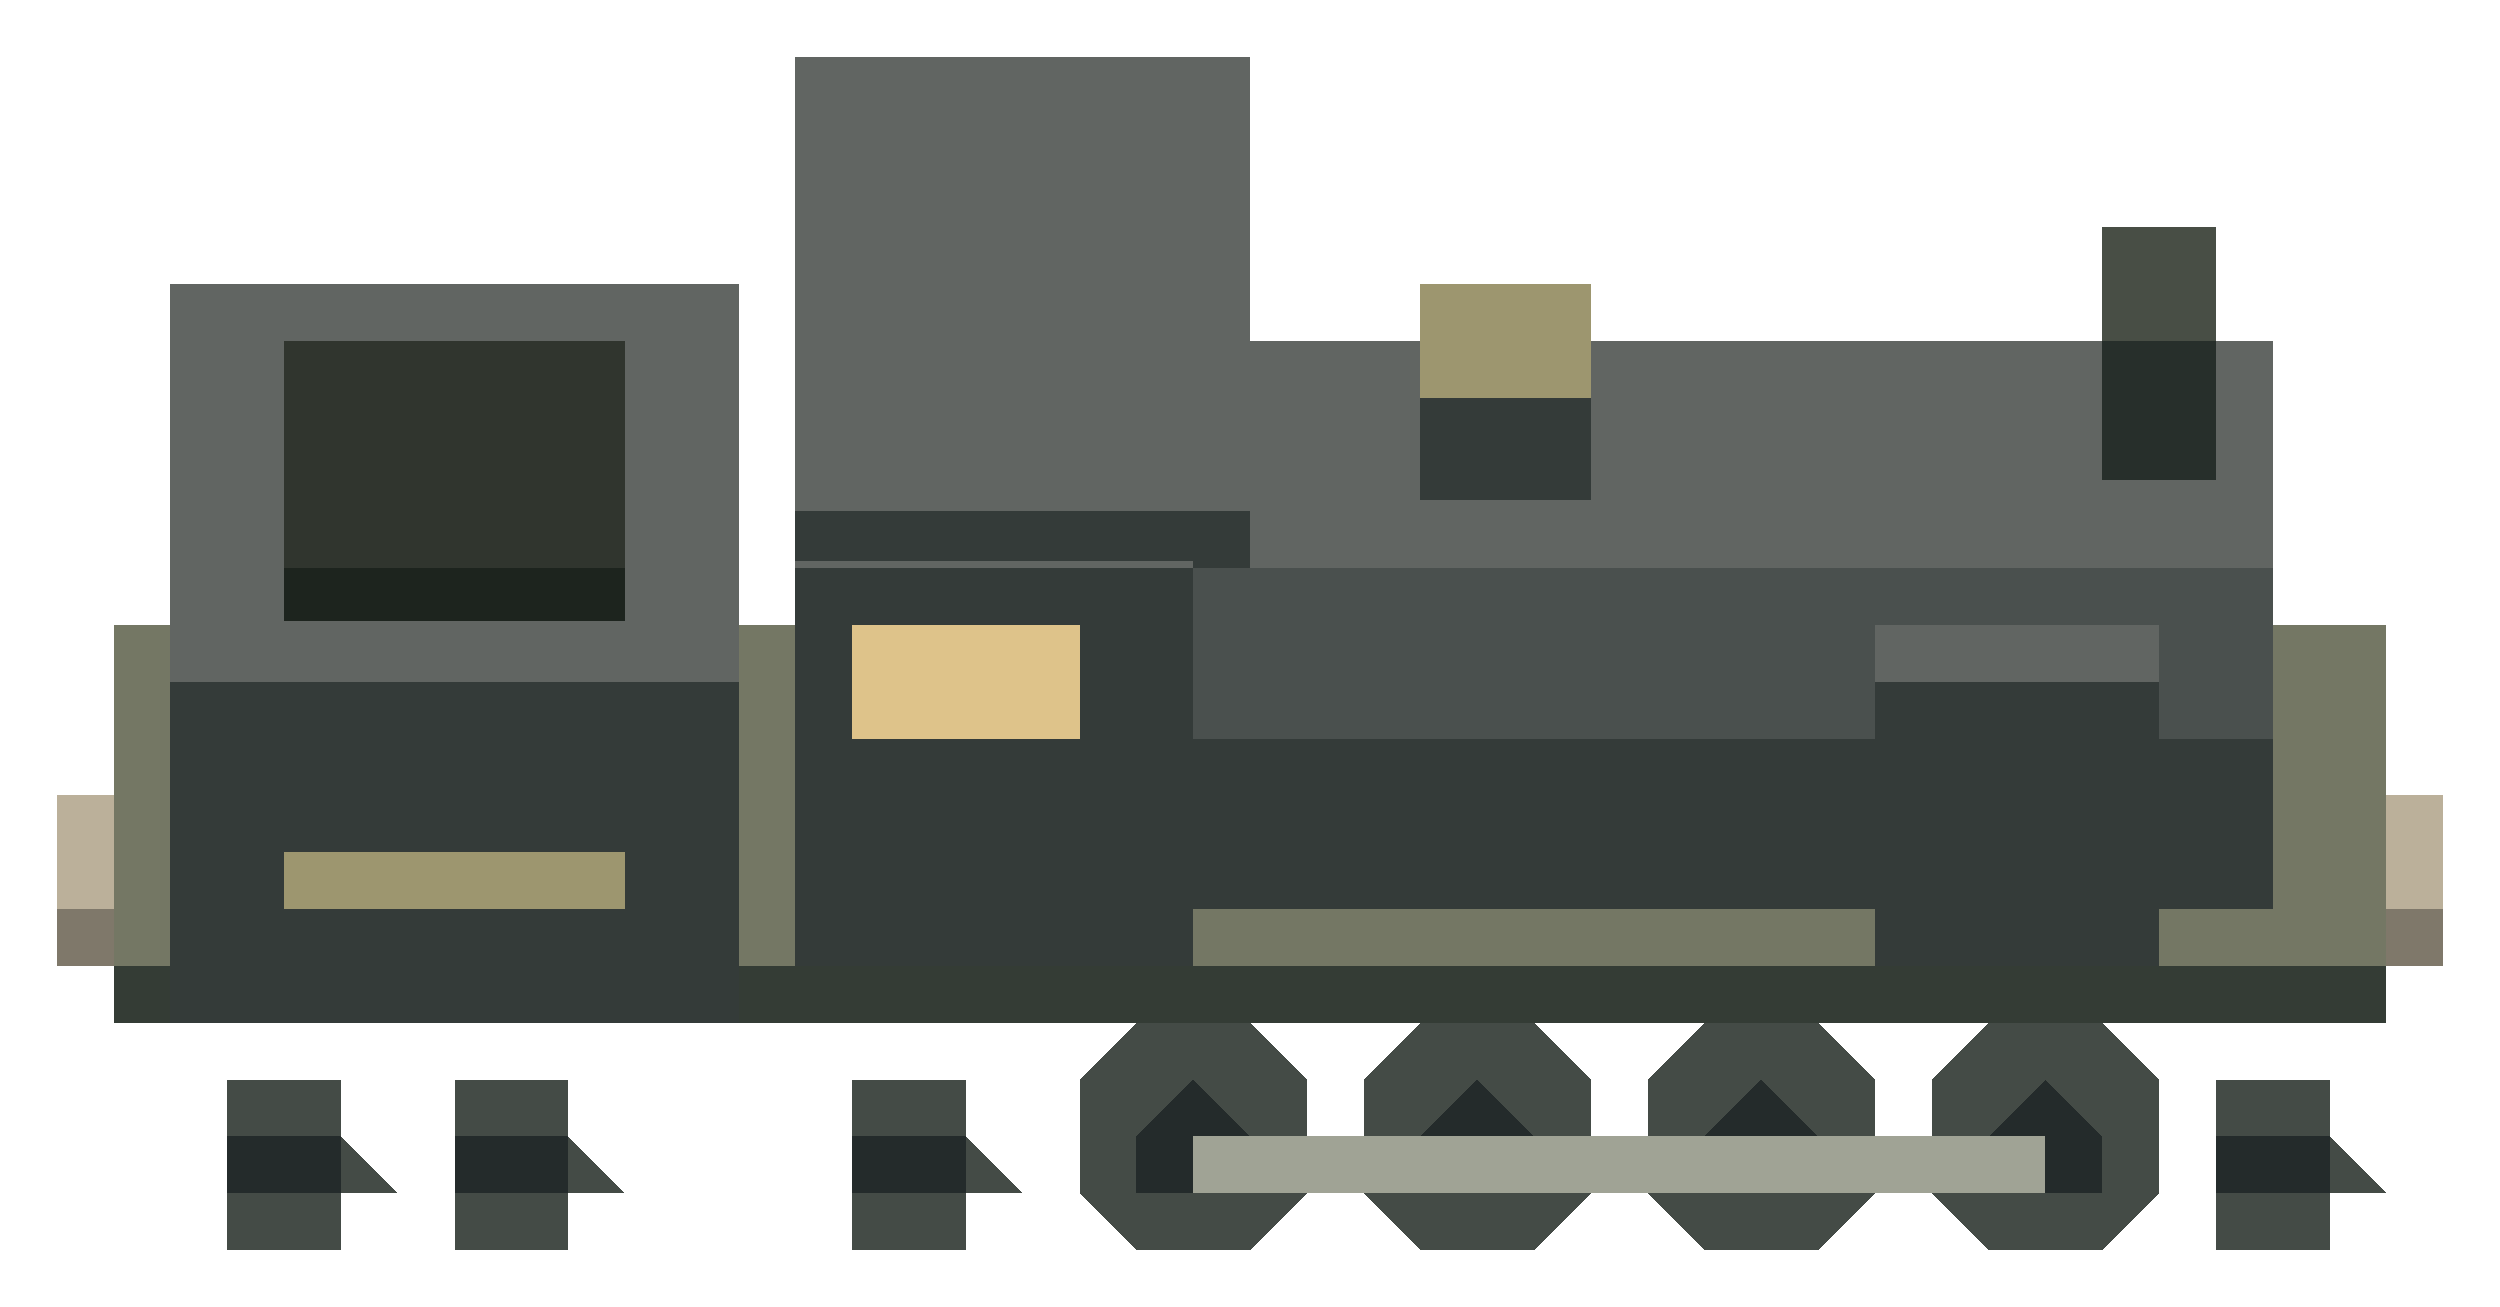
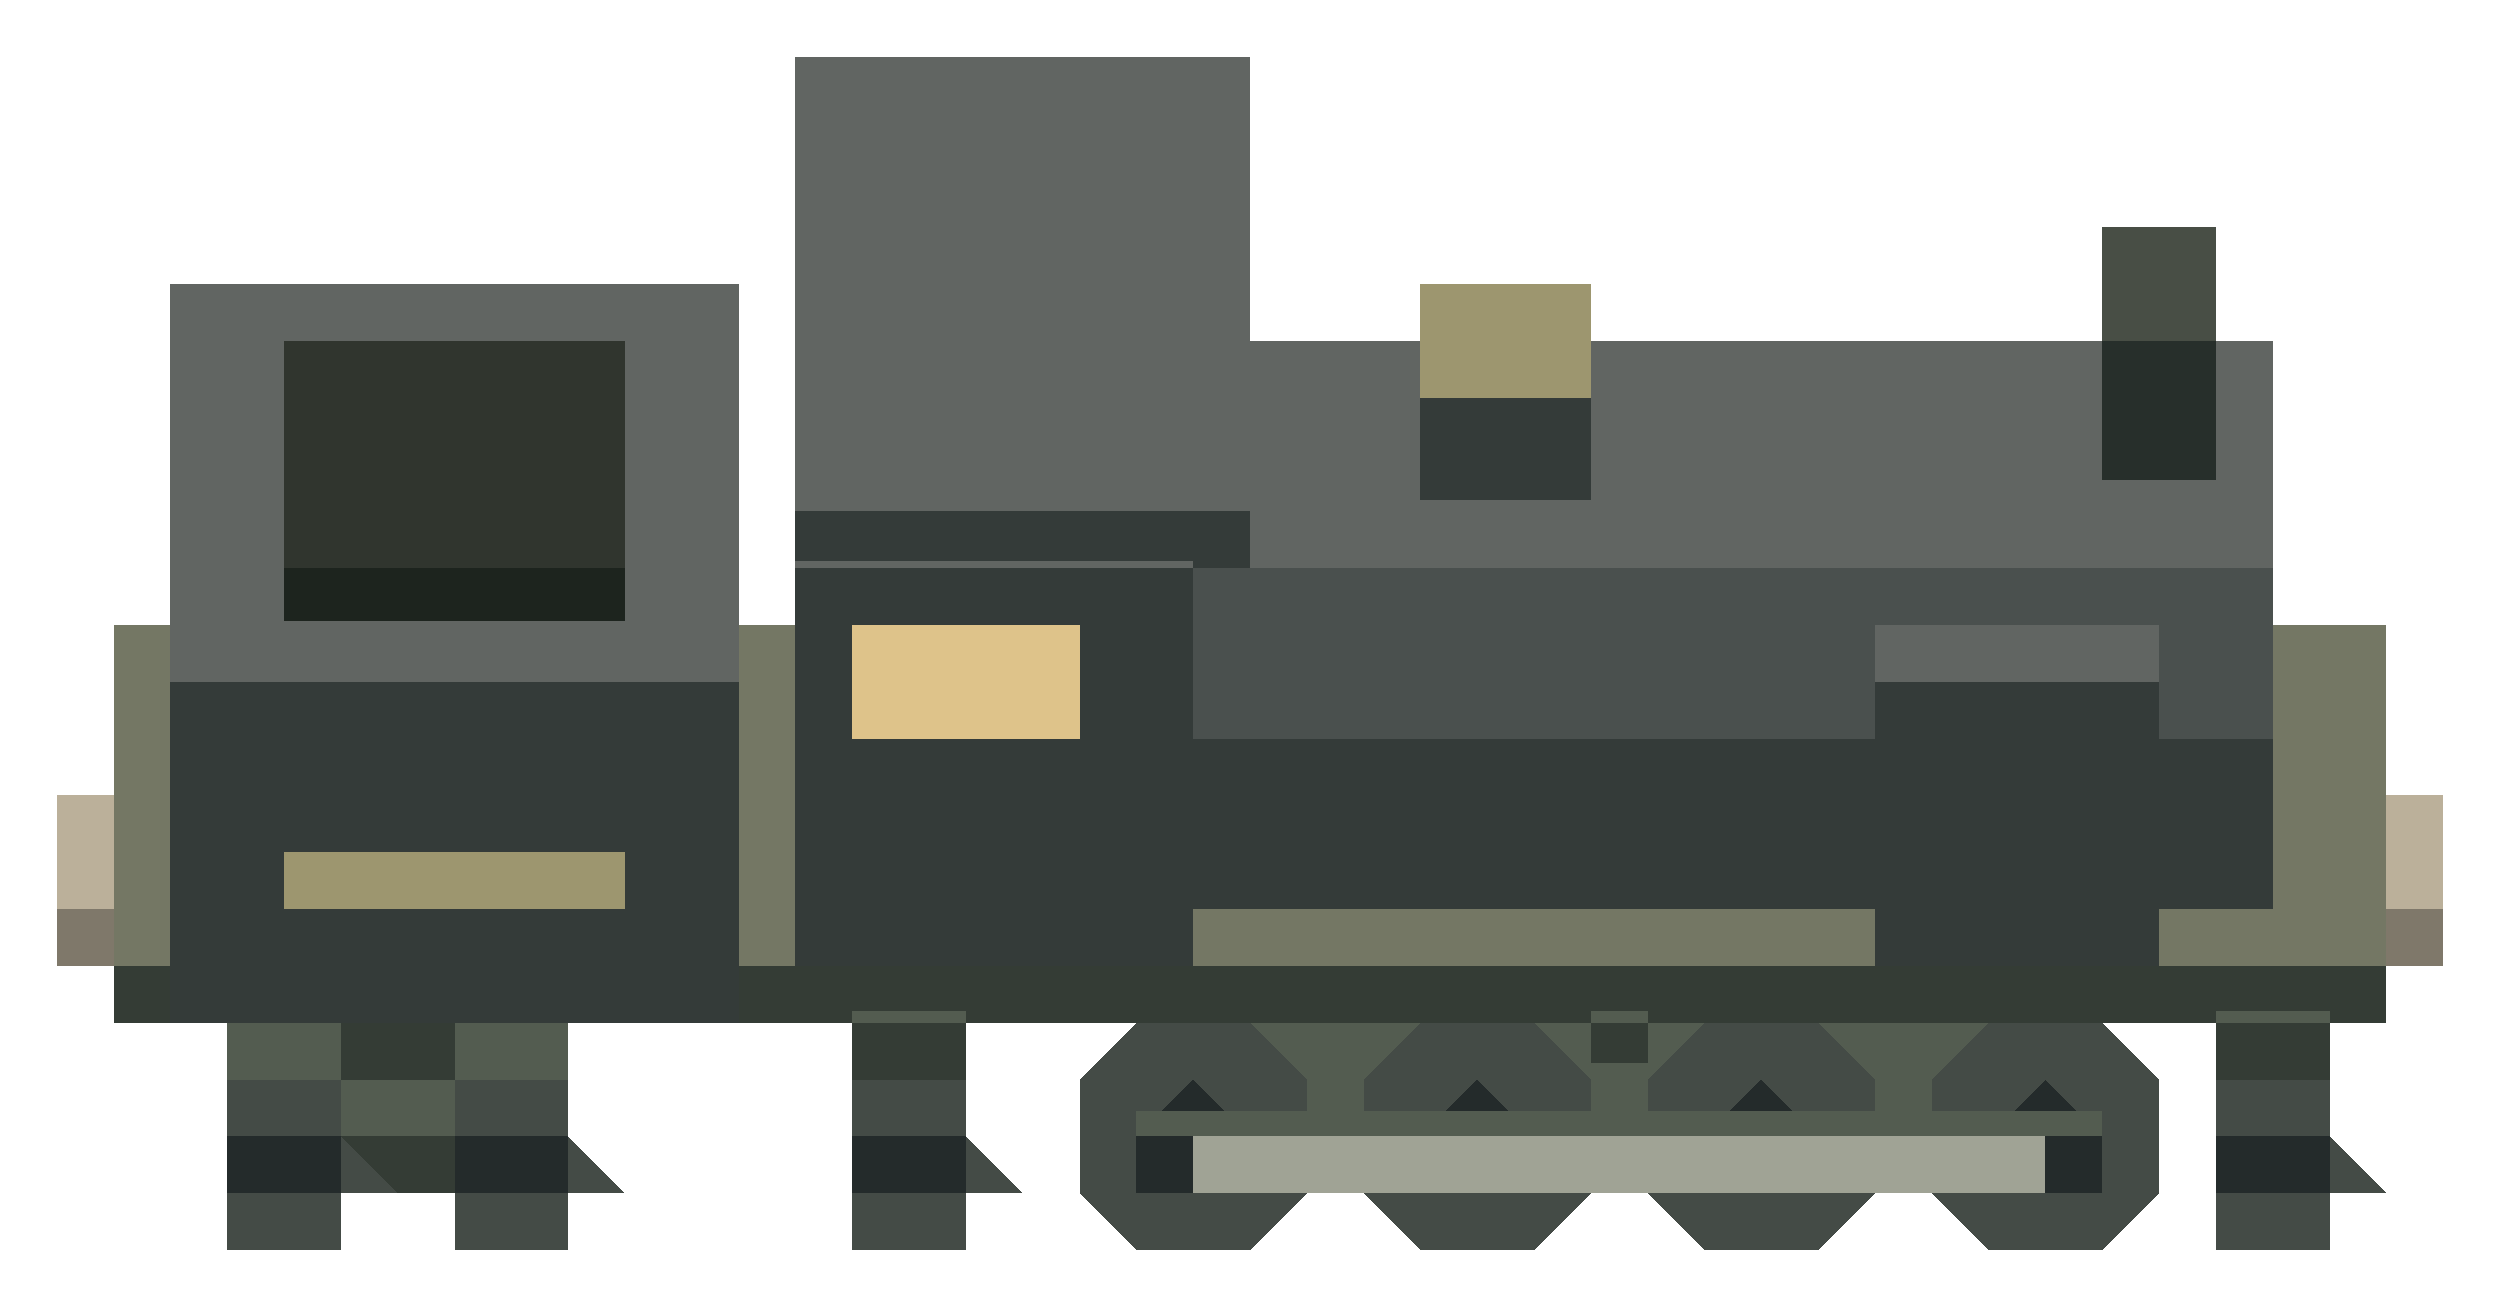
<svg xmlns="http://www.w3.org/2000/svg" width="44" height="23" viewBox="0 0 44 23" shape-rendering="crispEdges" data-template="driving-loco-steam-mikado-right" data-anchor-x="2" data-anchor-y="18" data-length-m="20">
  <g id="silhouette-underlays">
</g>
  <g id="coupler">
    <path d="M1,16 2,16 2,17 1,17Z" fill="#7f786a" />
    <path d="M1,14 2,14 2,16 1,16Z" fill="#bbb09a" />
  </g>
+   <g id="wheel-carriers">
+     <path d="M6,20 8,20 8,20 8,20 8,21 7,21ZM6,18 8,18 8,19 6,19ZM15,18 17,18 17,19 15,19ZM28,18.707 28,18 29,18 29,18.707ZM39,18 41,18 41,19 39,19Z" fill="#343c35" />
+     <path d="M8,19 8,18 10,18 10,19ZM6,19 6,19 8,19 8,20 6,20ZM6,19 4,19 4,18 6,18ZM15,17.788 17,17.788 17,18 15,18ZM22,18 24,18 24,20 24,20ZM24,19 24,18 25,18ZM27,18 28,18 28,19ZM24,19.556 28,19.556 28,20 24,20ZM23,19 24,20 23,20ZM20,19.556 23,19.556 23,20 20,20ZM29,19 29,18 30,18ZM32,18 34,18 34,20 34,20ZM34,19 34,18 35,18ZM34,20 34,19.556 37,19.556 37,20 34,20ZM33,19 34,20 33,20ZM29,19.556 33,19.556 33,20 29,20ZM28,18.707 29,18.707 29,20 28,20ZM28,17.788 29,17.788 29,18 28,18ZM39,17.788 41,17.788 41,18 39,18Z" fill="#535c50" />
+   </g>
  <g id="running-gear">
-     <path d="M6,21 6,22 5,22ZM6,21 5,22 4,22ZM4,20 4,19 5,19ZM4,20 5,19 6,19ZM4,20 6,19 6,20ZM4,20 6,20 7,21ZM4,20 6,20 7,21ZM4,20 6,20 7,21ZM4,20 6,20 7,21ZM4,20 6,20 7,21ZM6,20.667 6,20 6,20 7,21ZM6,20.667 4,20 6,20 6,20ZM4,20 7,21 6,21ZM4,20 7,21 6,21ZM4,20 7,21 6,21ZM4,20 7,21 6,21ZM4,20 7,21 6,21ZM6,21 6,20.667 7,21 6,21ZM4,20 6,20.667 6,21 6,21ZM6,21 4,22 4,21ZM6,21 4,21 4,20ZM6,21 4,21 4,20ZM6,21 4,21 4,20ZM6,21 4,21 4,20ZM6,21 4,21 4,20ZM6,21 4,21 4,20ZM10,21 10,22 9,22ZM10,21 9,22 8,22ZM8,20 8,19 9,19ZM8,20 9,19 10,19ZM8,20 10,19 10,20ZM8,20 10,20 11,21ZM8,20 10,20 11,21ZM8,20 10,20 11,21ZM8,20 10,20 11,21ZM8,20 10,20 11,21ZM10,20.667 10,20 10,20 11,21ZM10,20.667 8,20 10,20 10,20ZM8,20 11,21 10,21ZM8,20 11,21 10,21ZM8,20 11,21 10,21ZM8,20 11,21 10,21ZM8,20 11,21 10,21ZM10,21 10,20.667 11,21 10,21ZM8,20 10,20.667 10,21 10,21ZM10,21 8,22 8,21ZM10,21 8,21 8,20ZM10,21 8,21 8,20ZM10,21 8,21 8,20ZM10,21 8,21 8,20ZM10,21 8,21 8,20ZM10,21 8,21 8,20ZM17,21 17,22 16,22ZM17,21 16,22 15,22ZM15,20 15,19 16,19ZM15,20 16,19 17,19ZM15,20 17,19 17,20ZM15,20 17,20 18,21ZM15,20 17,20 18,21ZM15,20 17,20 18,21ZM15,20 17,20 18,21ZM15,20 17,20 18,21ZM17,20.667 17,20 17,20 18,21ZM17,20.667 15,20 17,20 17,20ZM15,20 18,21 17,21ZM15,20 18,21 17,21ZM15,20 18,21 17,21ZM15,20 18,21 17,21ZM15,20 18,21 17,21ZM17,21 17,20.667 18,21 17,21ZM15,20 17,20.667 17,21 17,21ZM17,21 15,22 15,21ZM17,21 15,21 15,20ZM17,21 15,21 15,20ZM17,21 15,21 15,20ZM17,21 15,21 15,20ZM17,21 15,21 15,20ZM17,21 15,21 15,20ZM23,21 23,21 22,22 21,22 20,22 19,21 19,21ZM23,20 19,20 19,20 19,19 20,18 21,18 22,18 23,19 23,20ZM21,21 19,21 19,21 19,20 19,20 21,20ZM23,20 19,20 19,20 19,19 20,18 21,18 22,18 23,19 23,20ZM21,21 19,21 19,21 19,20 19,20 21,20ZM20,21 19,21 19,21 19,20 19,19 20,18 20,18ZM23,20 20,20 20,18 20,18 21,18 22,18 23,19 23,20ZM21,21 20,21 20,20 21,20ZM20,20 20,18 20,18 21,18 22,18 22,18ZM23,20 20,20 20,20 22,18 22,18 23,19 23,20ZM21,21 20,21 20,20 20,20 21,20ZM23,20 20,20 20,20 22,18 22,18 23,19 23,20ZM21,21 20,21 20,20 20,20 21,20ZM23,20 22,20 21,19 22,18 22,18 23,19 23,20ZM22,20 20,20 20,20 21,19ZM21,20 21,21 20,21 20,20 20,20ZM28,21 28,21 27,22 26,22 25,22 24,21 24,21ZM28,20 24,20 24,20 24,19 25,18 26,18 27,18 28,19 28,20ZM28,20 24,20 24,20 24,19 25,18 26,18 27,18 28,19 28,20ZM25,20 24,20 24,20 24,19 25,18 25,18ZM28,20 25,20 25,18 25,18 26,18 27,18 28,19 28,20ZM25,20 25,18 25,18 26,18 27,18 27,18ZM28,20 25,20 25,20 27,18 27,18 28,19 28,20ZM28,20 25,20 25,20 27,18 27,18 28,19 28,20ZM28,20 27,20 26,19 27,18 27,18 28,19 28,20ZM27,20 25,20 25,20 26,19ZM33,21 33,21 32,22 31,22 30,22 29,21 29,21ZM33,20 29,20 29,20 29,19 30,18 31,18 32,18 33,19 33,20ZM33,20 29,20 29,20 29,19 30,18 31,18 32,18 33,19 33,20ZM30,20 29,20 29,20 29,19 30,18 30,18ZM33,20 30,20 30,18 30,18 31,18 32,18 33,19 33,20ZM30,20 30,18 30,18 31,18 32,18 32,18ZM33,20 30,20 30,20 32,18 32,18 33,19 33,20ZM33,20 30,20 30,20 32,18 32,18 33,19 33,20ZM33,20 32,20 31,19 32,18 32,18 33,19 33,20ZM32,20 30,20 30,20 31,19ZM38,21 38,21 37,22 36,22 35,22 34,21 34,21ZM38,20 34,20 34,20 34,19 35,18 36,18 37,18 38,19 38,20ZM38,21 38,21 36,21 36,20 38,20 38,20ZM38,20 34,20 34,20 34,19 35,18 36,18 37,18 38,19 38,20ZM38,21 38,21 36,21 36,20 38,20 38,20ZM35,20 34,20 34,20 34,19 35,18 35,18ZM38,20 35,20 35,18 35,18 36,18 37,18 38,19 38,20ZM38,21 38,21 36,21 36,20 38,20 38,20ZM35,20 35,18 35,18 36,18 37,18 37,18ZM38,20 35,20 35,20 37,18 37,18 38,19 38,20ZM38,21 38,21 36,21 36,20 38,20 38,20ZM38,20 35,20 35,20 37,18 37,18 38,19 38,20ZM38,21 38,21 36,21 36,20 38,20 38,20ZM38,21 38,21 38,21 36,19 37,18 37,18 38,19 38,20ZM37,20 35,20 35,20 36,19ZM36,20 37,20 38,21 38,21 38,21 36,21ZM37,20 38,21 38,21 38,21 37,21ZM41,21 41,22 40,22ZM41,21 40,22 39,22ZM39,20 39,19 40,19ZM39,20 40,19 41,19ZM39,20 41,19 41,20ZM39,20 41,20 42,21ZM39,20 41,20 42,21ZM39,20 41,20 42,21ZM39,20 41,20 42,21ZM39,20 41,20 42,21ZM41,20.667 41,20 41,20 42,21ZM41,20.667 39,20 41,20 41,20ZM39,20 42,21 41,21ZM39,20 42,21 41,21ZM39,20 42,21 41,21ZM39,20 42,21 41,21ZM39,20 42,21 41,21ZM41,21 41,20.667 42,21 41,21ZM39,20 41,20.667 41,21 41,21ZM41,21 39,22 39,21ZM41,21 39,21 39,20ZM41,21 39,21 39,20ZM41,21 39,21 39,20ZM41,21 39,21 39,20ZM41,21 39,21 39,20ZM41,21 39,21 39,20Z" fill="#444b46" />
-     <path d="M6,21 5,21 5,21 5,21 4,21 4,21 4,20 5,20 5,20 5,20 6,20 6,21ZM10,21 9,21 9,21 9,21 8,21 8,21 8,20 9,20 9,20 9,20 10,20 10,21ZM17,21 16,21 16,21 16,21 15,21 15,21 15,20 16,20 16,20 16,20 17,20 17,21ZM22,20 20,20 20,20 20,20 21,19 21,19 21,19 22,20 22,20ZM21,21 21,21 21,21 21,21 20,21 20,20 20,20 20,20 21,20ZM27,20 25,20 25,20 25,20 26,19 26,19 26,19 27,20 27,20ZM32,20 30,20 30,20 30,20 31,19 31,19 31,19 32,20 32,20ZM37,20 35,20 35,20 35,20 36,19 36,19 36,19 37,20 37,20ZM37,21 36,21 36,21 36,21 36,21 36,20 37,20 37,20 37,20ZM41,21 40,21 40,21 40,21 39,21 39,21 39,20 40,20 40,20 40,20 41,20 41,21Z" fill="#242b2b" />
+     <path d="M6,21 6,22 5,22ZM6,21 5,22 4,22ZM4,20 4,19 5,19ZM4,20 5,19 6,19ZM4,20 6,19 6,20ZM4,20 6,20 7,21ZM4,20 6,20 7,21ZM4,20 6,20 7,21ZM4,20 6,20 7,21ZM4,20 6,20 7,21ZM6,20.667 6,20 6,20 7,21ZM6,20.667 4,20 6,20 6,20ZM4,20 7,21 6,21ZM4,20 7,21 6,21ZM4,20 7,21 6,21ZM4,20 7,21 6,21ZM4,20 7,21 6,21ZM6,21 6,20.667 7,21 6,21ZM4,20 6,20.667 6,21 6,21ZM6,21 4,22 4,21ZM6,21 4,21 4,20ZM6,21 4,21 4,20ZM6,21 4,21 4,20ZM6,21 4,21 4,20ZM6,21 4,21 4,20ZM6,21 4,21 4,20ZM10,21 10,22 9,22ZM10,21 9,22 8,22ZM8,20 8,19 9,19ZM8,20 9,19 10,19ZM8,20 10,19 10,20ZM8,20 10,20 11,21ZM8,20 10,20 11,21ZM8,20 10,20 11,21ZM8,20 10,20 11,21ZM8,20 10,20 11,21ZM10,20.667 10,20 10,20 11,21ZM10,20.667 8,20 10,20 10,20ZM8,20 11,21 10,21ZM8,20 11,21 10,21ZM8,20 11,21 10,21ZM8,20 11,21 10,21ZM8,20 11,21 10,21ZM10,21 10,20.667 11,21 10,21ZM8,20 10,20.667 10,21 10,21ZM10,21 8,22 8,21ZM10,21 8,21 8,20ZM10,21 8,21 8,20ZM10,21 8,21 8,20ZM10,21 8,21 8,20ZM10,21 8,21 8,20ZM10,21 8,21 8,20ZM17,21 17,22 16,22ZM17,21 16,22 15,22ZM15,20 15,19 16,19ZM15,20 16,19 17,19ZM15,20 17,19 17,20ZM15,20 17,20 18,21ZM15,20 17,20 18,21ZM15,20 17,20 18,21ZM15,20 17,20 18,21ZM15,20 17,20 18,21ZM17,20.667 17,20 17,20 18,21ZM17,20.667 15,20 17,20 17,20ZM15,20 18,21 17,21ZM15,20 18,21 17,21ZM15,20 18,21 17,21ZM15,20 18,21 17,21ZM15,20 18,21 17,21ZM17,21 17,20.667 18,21 17,21ZM15,20 17,20.667 17,21 17,21ZM17,21 15,22 15,21ZM17,21 15,21 15,20ZM17,21 15,21 15,20ZM17,21 15,21 15,20ZM17,21 15,21 15,20ZM17,21 15,21 15,20ZM17,21 15,21 15,20ZM19,19.556 19,19 20,18 21,18 22,18 23,19 23,19.556ZM19,19.556 19,19 20,18 21,18 22,18 23,19 23,19.556ZM20,19.556 19,19.556 19,19 20,18 20,18ZM20,19.556 20,18 20,18 21,18 22,18 23,19 23,19.556ZM20.444,19.556 20,19.556 20,18 20,18 21,18 22,18 22,18ZM20.444,19.556 22,18 22,18 23,19 23,19.556ZM20.444,19.556 22,18 22,18 23,19 23,19.556ZM21.556,19.556 21,19 22,18 22,18 23,19 23,19.556ZM21.556,19.556 20.444,19.556 21,19ZM23,21 23,21 22,22 21,22 20,22 19,21 19,21ZM21,21 19,21 19,21 19,20 19,20 21,20ZM21,21 19,21 19,21 19,20 19,20 21,20ZM20,21 19,21 19,21 19,20 19,20 20,20ZM21,21 20,21 20,20 21,20ZM21,21 20,21 20,20 21,20ZM21,21 20,21 20,20 21,20ZM21,21 20,21 20,20 21,20ZM20,20 19,20 19,20 19,19.556 20,19.556ZM24,19.556 24,19 25,18 26,18 27,18 28,19 28,19.556ZM24,19.556 24,19 25,18 26,18 27,18 28,19 28,19.556ZM25,19.556 24,19.556 24,19 25,18 25,18ZM25,19.556 25,18 25,18 26,18 27,18 28,19 28,19.556ZM25.444,19.556 25,19.556 25,18 25,18 26,18 27,18 27,18ZM25.444,19.556 27,18 27,18 28,19 28,19.556ZM25.444,19.556 27,18 27,18 28,19 28,19.556ZM26.556,19.556 26,19 27,18 27,18 28,19 28,19.556ZM26.556,19.556 25.444,19.556 26,19ZM28,21 28,21 27,22 26,22 25,22 24,21 24,21ZM29,19.556 29,19 30,18 31,18 32,18 33,19 33,19.556ZM29,19.556 29,19 30,18 31,18 32,18 33,19 33,19.556ZM30,19.556 29,19.556 29,19 30,18 30,18ZM30,19.556 30,18 30,18 31,18 32,18 33,19 33,19.556ZM30.444,19.556 30,19.556 30,18 30,18 31,18 32,18 32,18ZM30.444,19.556 32,18 32,18 33,19 33,19.556ZM30.444,19.556 32,18 32,18 33,19 33,19.556ZM31.556,19.556 31,19 32,18 32,18 33,19 33,19.556ZM31.556,19.556 30.444,19.556 31,19ZM33,21 33,21 32,22 31,22 30,22 29,21 29,21ZM34,19.556 34,19 35,18 36,18 37,18 38,19 38,19.556ZM34,19.556 34,19 35,18 36,18 37,18 38,19 38,19.556ZM35,19.556 34,19.556 34,19 35,18 35,18ZM35,19.556 35,18 35,18 36,18 37,18 38,19 38,19.556ZM35.444,19.556 35,19.556 35,18 35,18 36,18 37,18 37,18ZM35.444,19.556 37,18 37,18 38,19 38,19.556ZM35.444,19.556 37,18 37,18 38,19 38,19.556ZM36.556,19.556 36,19 37,18 37,18 38,19 38,19.556ZM36.556,19.556 35.444,19.556 36,19ZM38,21 37,22 37,22 37,19.556 38,19.556 38,20ZM37,21 37,22 37,22 36,22 35,22 34,21 34,21ZM36,20 37,20 37,21 36,21ZM36,20 37,20 37,21 36,21ZM36,20 37,20 37,21 36,21ZM36,20 37,20 37,21 36,21ZM36,20 37,20 37,21 36,21ZM36,20 37,20 37,21 36,21ZM41,21 41,22 40,22ZM41,21 40,22 39,22ZM39,20 39,19 40,19ZM39,20 40,19 41,19ZM39,20 41,19 41,20ZM39,20 41,20 42,21ZM39,20 41,20 42,21ZM39,20 41,20 42,21ZM39,20 41,20 42,21ZM39,20 41,20 42,21ZM41,20.667 41,20 41,20 42,21ZM41,20.667 39,20 41,20 41,20ZM39,20 42,21 41,21ZM39,20 42,21 41,21ZM39,20 42,21 41,21ZM39,20 42,21 41,21ZM39,20 42,21 41,21ZM41,21 41,20.667 42,21 41,21ZM39,20 41,20.667 41,21 41,21ZM41,21 39,22 39,21ZM41,21 39,21 39,20ZM41,21 39,21 39,20ZM41,21 39,21 39,20ZM41,21 39,21 39,20ZM41,21 39,21 39,20ZM41,21 39,21 39,20Z" fill="#444b46" />
+     <path d="M6,21 5,21 5,21 5,21 4,21 4,21 4,20 5,20 5,20 5,20 6,20 6,21ZM10,21 9,21 9,21 9,21 8,21 8,21 8,20 9,20 9,20 9,20 10,20 10,21ZM17,21 16,21 16,21 16,21 15,21 15,21 15,20 16,20 16,20 16,20 17,20 17,21ZM20.444,19.556 21,19 21,19 21,19 21.556,19.556ZM21,21 21,21 21,21 21,21 20,21 20,20 20,20 20,20 21,20ZM25.444,19.556 26,19 26,19 26,19 26.556,19.556ZM30.444,19.556 31,19 31,19 31,19 31.556,19.556ZM35.444,19.556 36,19 36,19 36,19 36.556,19.556ZM37,21 36,21 36,21 36,21 36,21 36,20 37,20 37,20 37,20ZM41,21 40,21 40,21 40,21 39,21 39,21 39,20 40,20 40,20 40,20 41,20 41,21Z" fill="#242b2b" />
  </g>
  <g id="frame">
-     <path d="M13,17 42,17 42,18 13,18ZM2,17 3,17 3,18 2,18Z" fill="#343c35" />
+     <path d="M13,17.788 13,17 42,17 42,17.788ZM3,17.788 2,17.788 2,17 3,17ZM41,17.788 42,17.788 42,18 41,18ZM29,17.788 39,17.788 39,18 29,18ZM17,17.788 28,17.788 28,18 17,18ZM13,17.788 15,17.788 15,18 13,18ZM2,17.788 3,17.788 3,18 2,18Z" fill="#343c35" />
    <path d="M2,11 3,11 3,17 2,17ZM40,12 40,11 42,11 42,12ZM14,12 13,12 13,11 14,11ZM40,12 42,12 42,17 40,17ZM38,16 40,16 40,17 38,17ZM21,16 33,16 33,17 21,17ZM13,12 14,12 14,17 13,17Z" fill="#747764" />
  </g>
  <g id="coupling-rods">
    <path d="M21,20 36,20 36,21 21,21Z" fill="#a0a395" />
  </g>
  <g id="tender">
    <path d="M3,15 3,12 13,12 13,15ZM11,15 13,15 13,18 11,18ZM3,16 11,16 11,18 3,18ZM5,16 3,16 3,15 5,15Z" fill="#343b39" />
    <path d="M3,5 5,5 5,12 3,12ZM5,6 5,5 13,5 13,6ZM11,10 11,6 13,6 13,10ZM11,10 13,10 13,12 11,12ZM5,10.929 11,10.929 11,12 5,12Z" fill="#616562" />
    <path d="M5,10.929 5,10 11,10 11,10.929Z" fill="#1d241e" />
    <path d="M5,6 11,6 11,10 5,10Z" fill="#30352e" />
    <path d="M5,15 11,15 11,16 5,16Z" fill="#9d966f" />
  </g>
  <g id="cab">
    <path d="M14,11 14,10 21,10 21,11ZM19,11 21,11 21,17 19,17ZM14,13 19,13 19,17 14,17ZM15,13 14,13 14,11 15,11ZM14,9.868 14,9 22,9 22,9.868ZM21,9.868 22,9.868 22,10 21,10Z" fill="#343b39" />
    <path d="M14,9.868 21,9.868 21,10 14,10ZM14,1 22,1 22,9 14,9Z" fill="#616562" />
    <path d="M15,11 19,11 19,13 15,13Z" fill="#dec38a" />
  </g>
  <g id="boiler">
</g>
  <g id="boiler">
    <path d="M25,9 22,9 22,6 25,6ZM37,7 28,7 28,6 37,6ZM39,7 39,6 40,6 40,7ZM37,9 28,9 28,7 37,7ZM39,9 39,7 40,7 40,9ZM39,8.454 39,9 37,9 37,8.454ZM28,8.808 28,9 25,9 25,8.808ZM22,9 40,9 40,10 22,10Z" fill="#616562" />
    <path d="M21,10 33,10 33,13 21,13ZM33,11 33,10 40,10 40,11ZM38,12 38,11 40,11 40,12ZM38,12 40,12 40,13 38,13Z" fill="#4a504e" />
    <path d="M38,13 40,13 40,16 38,16ZM21,13 33,13 33,16 21,16ZM25,8.808 25,7 28,7 28,8.808Z" fill="#343b39" />
    <path d="M25,5 28,5 28,7 25,7Z" fill="#9d966f" />
    <path d="M37,8.454 37,6 39,6 39,8.454Z" fill="#272f2b" />
    <path d="M37,4 39,4 39,6 37,6Z" fill="#484e45" />
  </g>
  <g id="smoke-deflector">
    <path d="M33,12 38,12 38,17 33,17Z" fill="#343b39" />
    <path d="M33,11 38,11 38,12 33,12Z" fill="#616562" />
  </g>
  <g id="coupler">
    <path d="M42,16 43,16 43,17 42,17Z" fill="#7f786a" />
    <path d="M42,14 43,14 43,16 42,16Z" fill="#bbb09a" />
  </g>
</svg>
